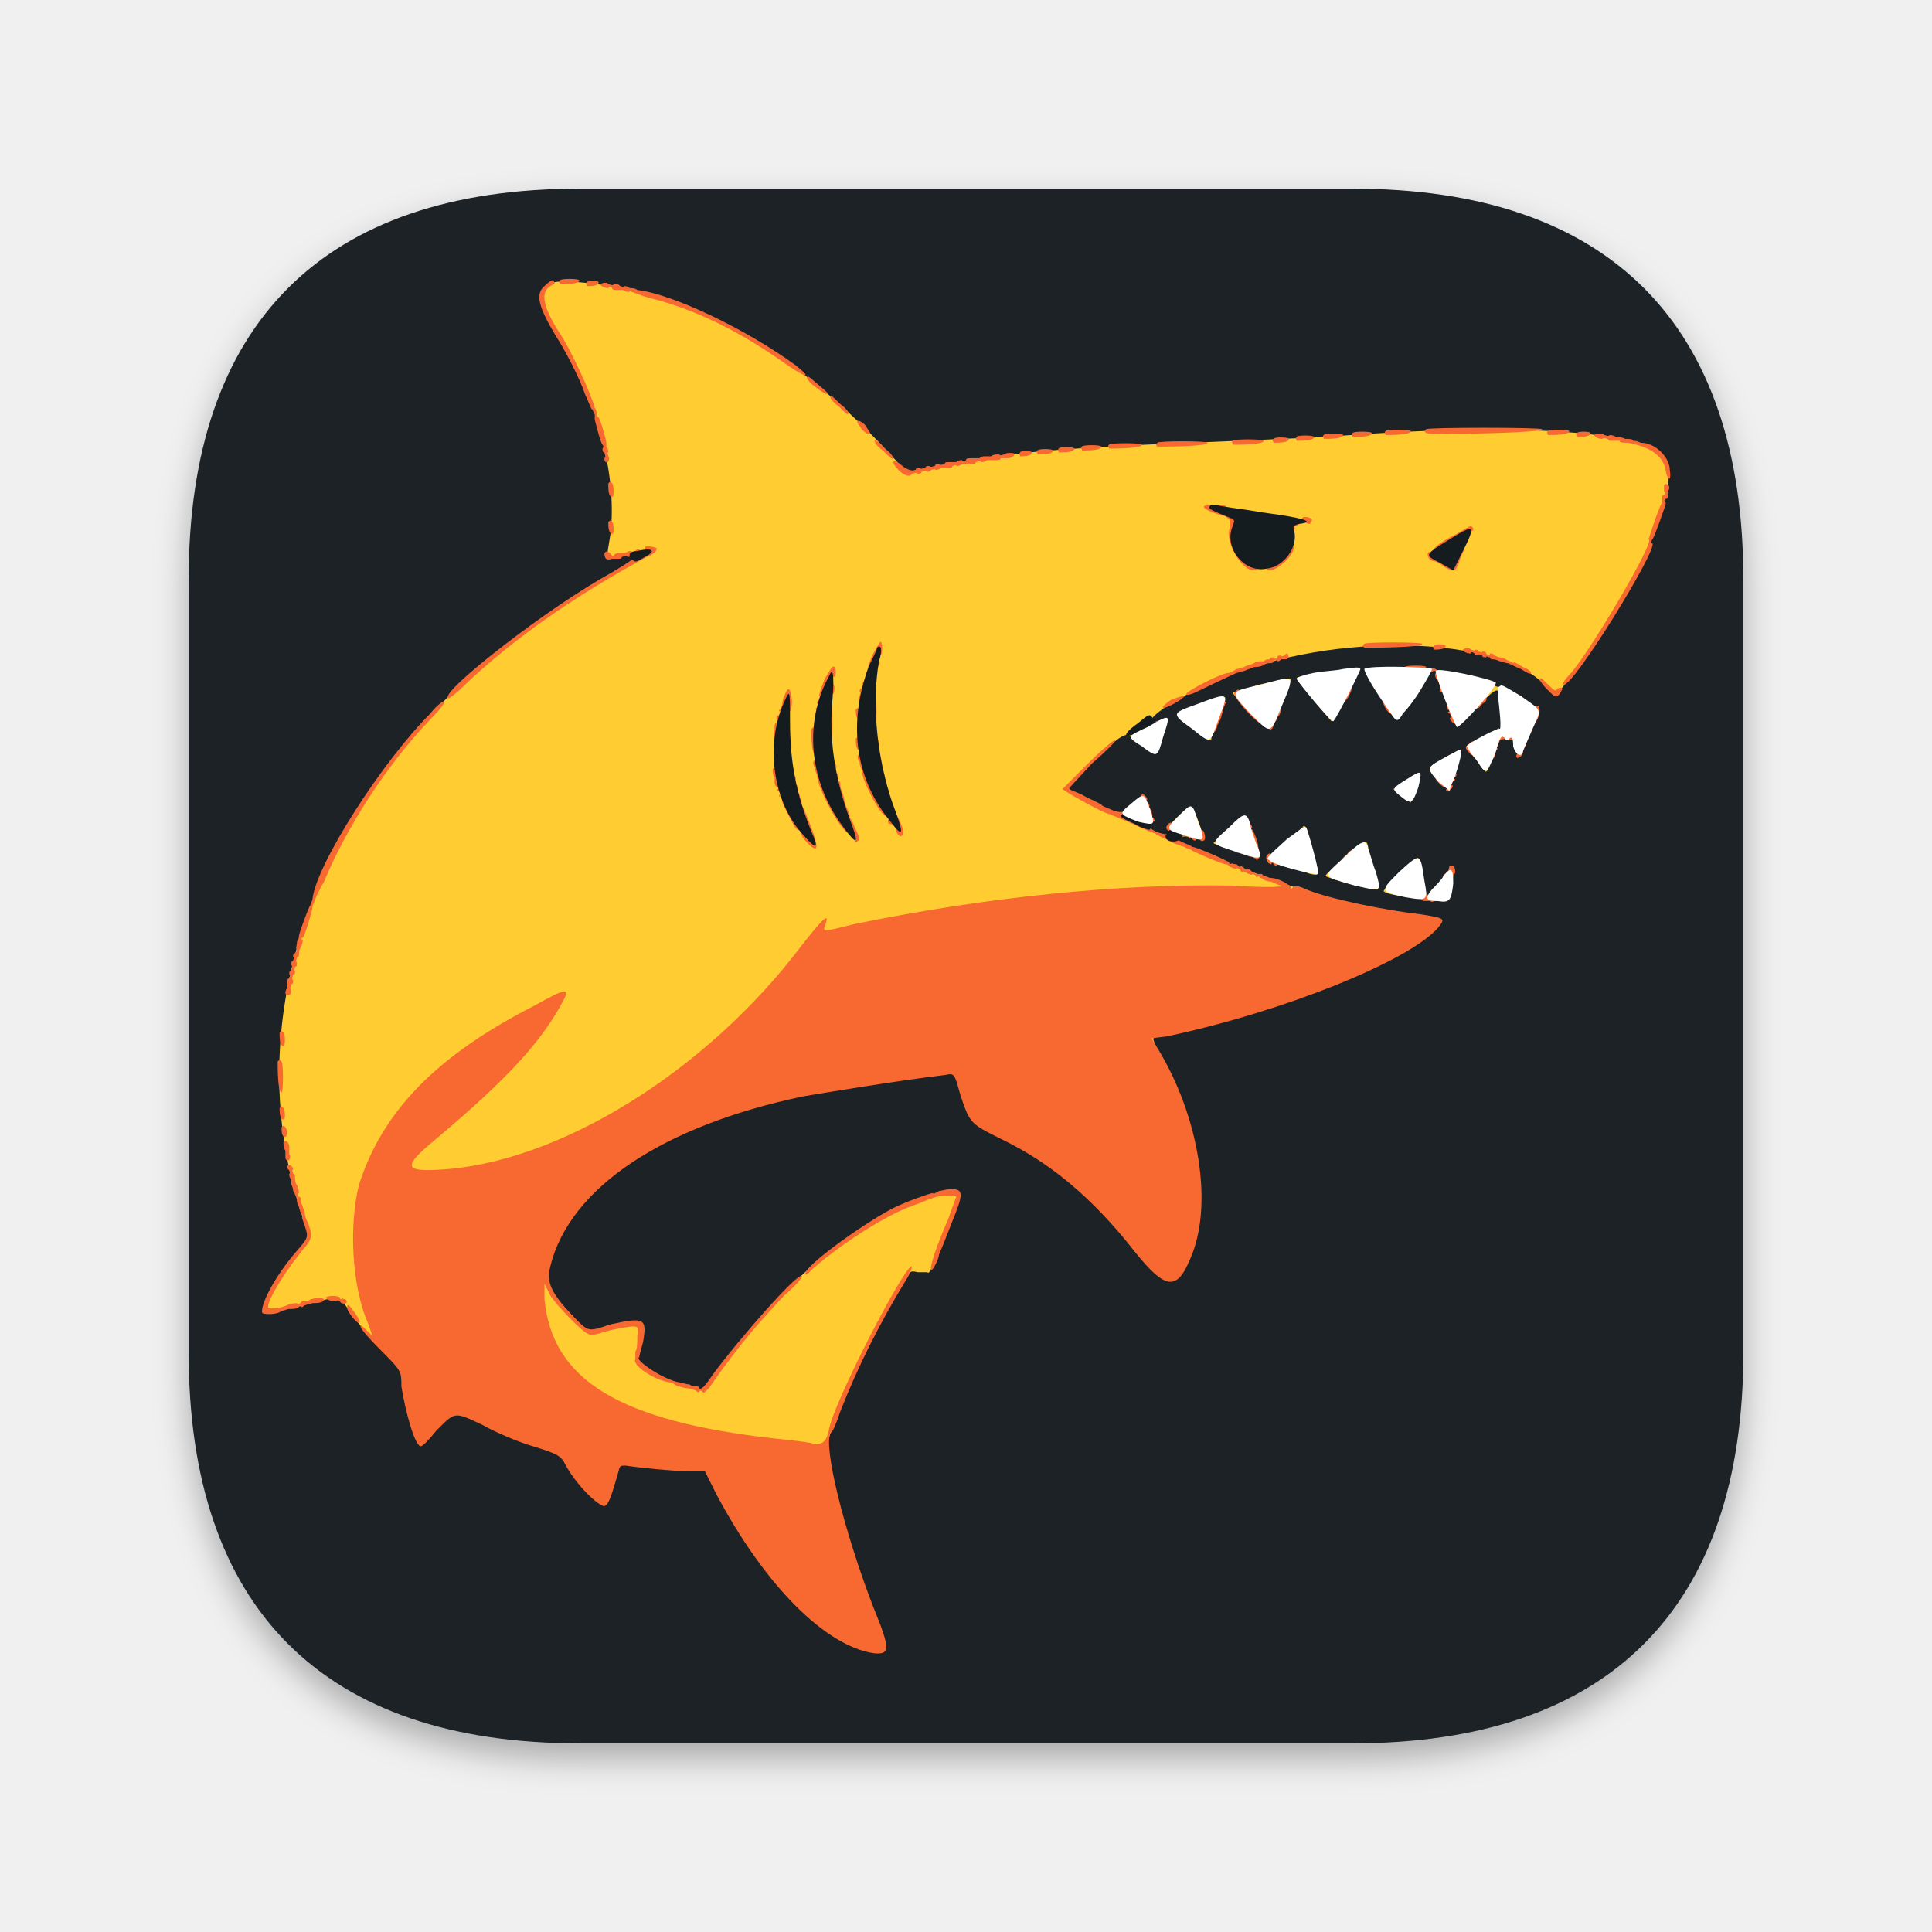
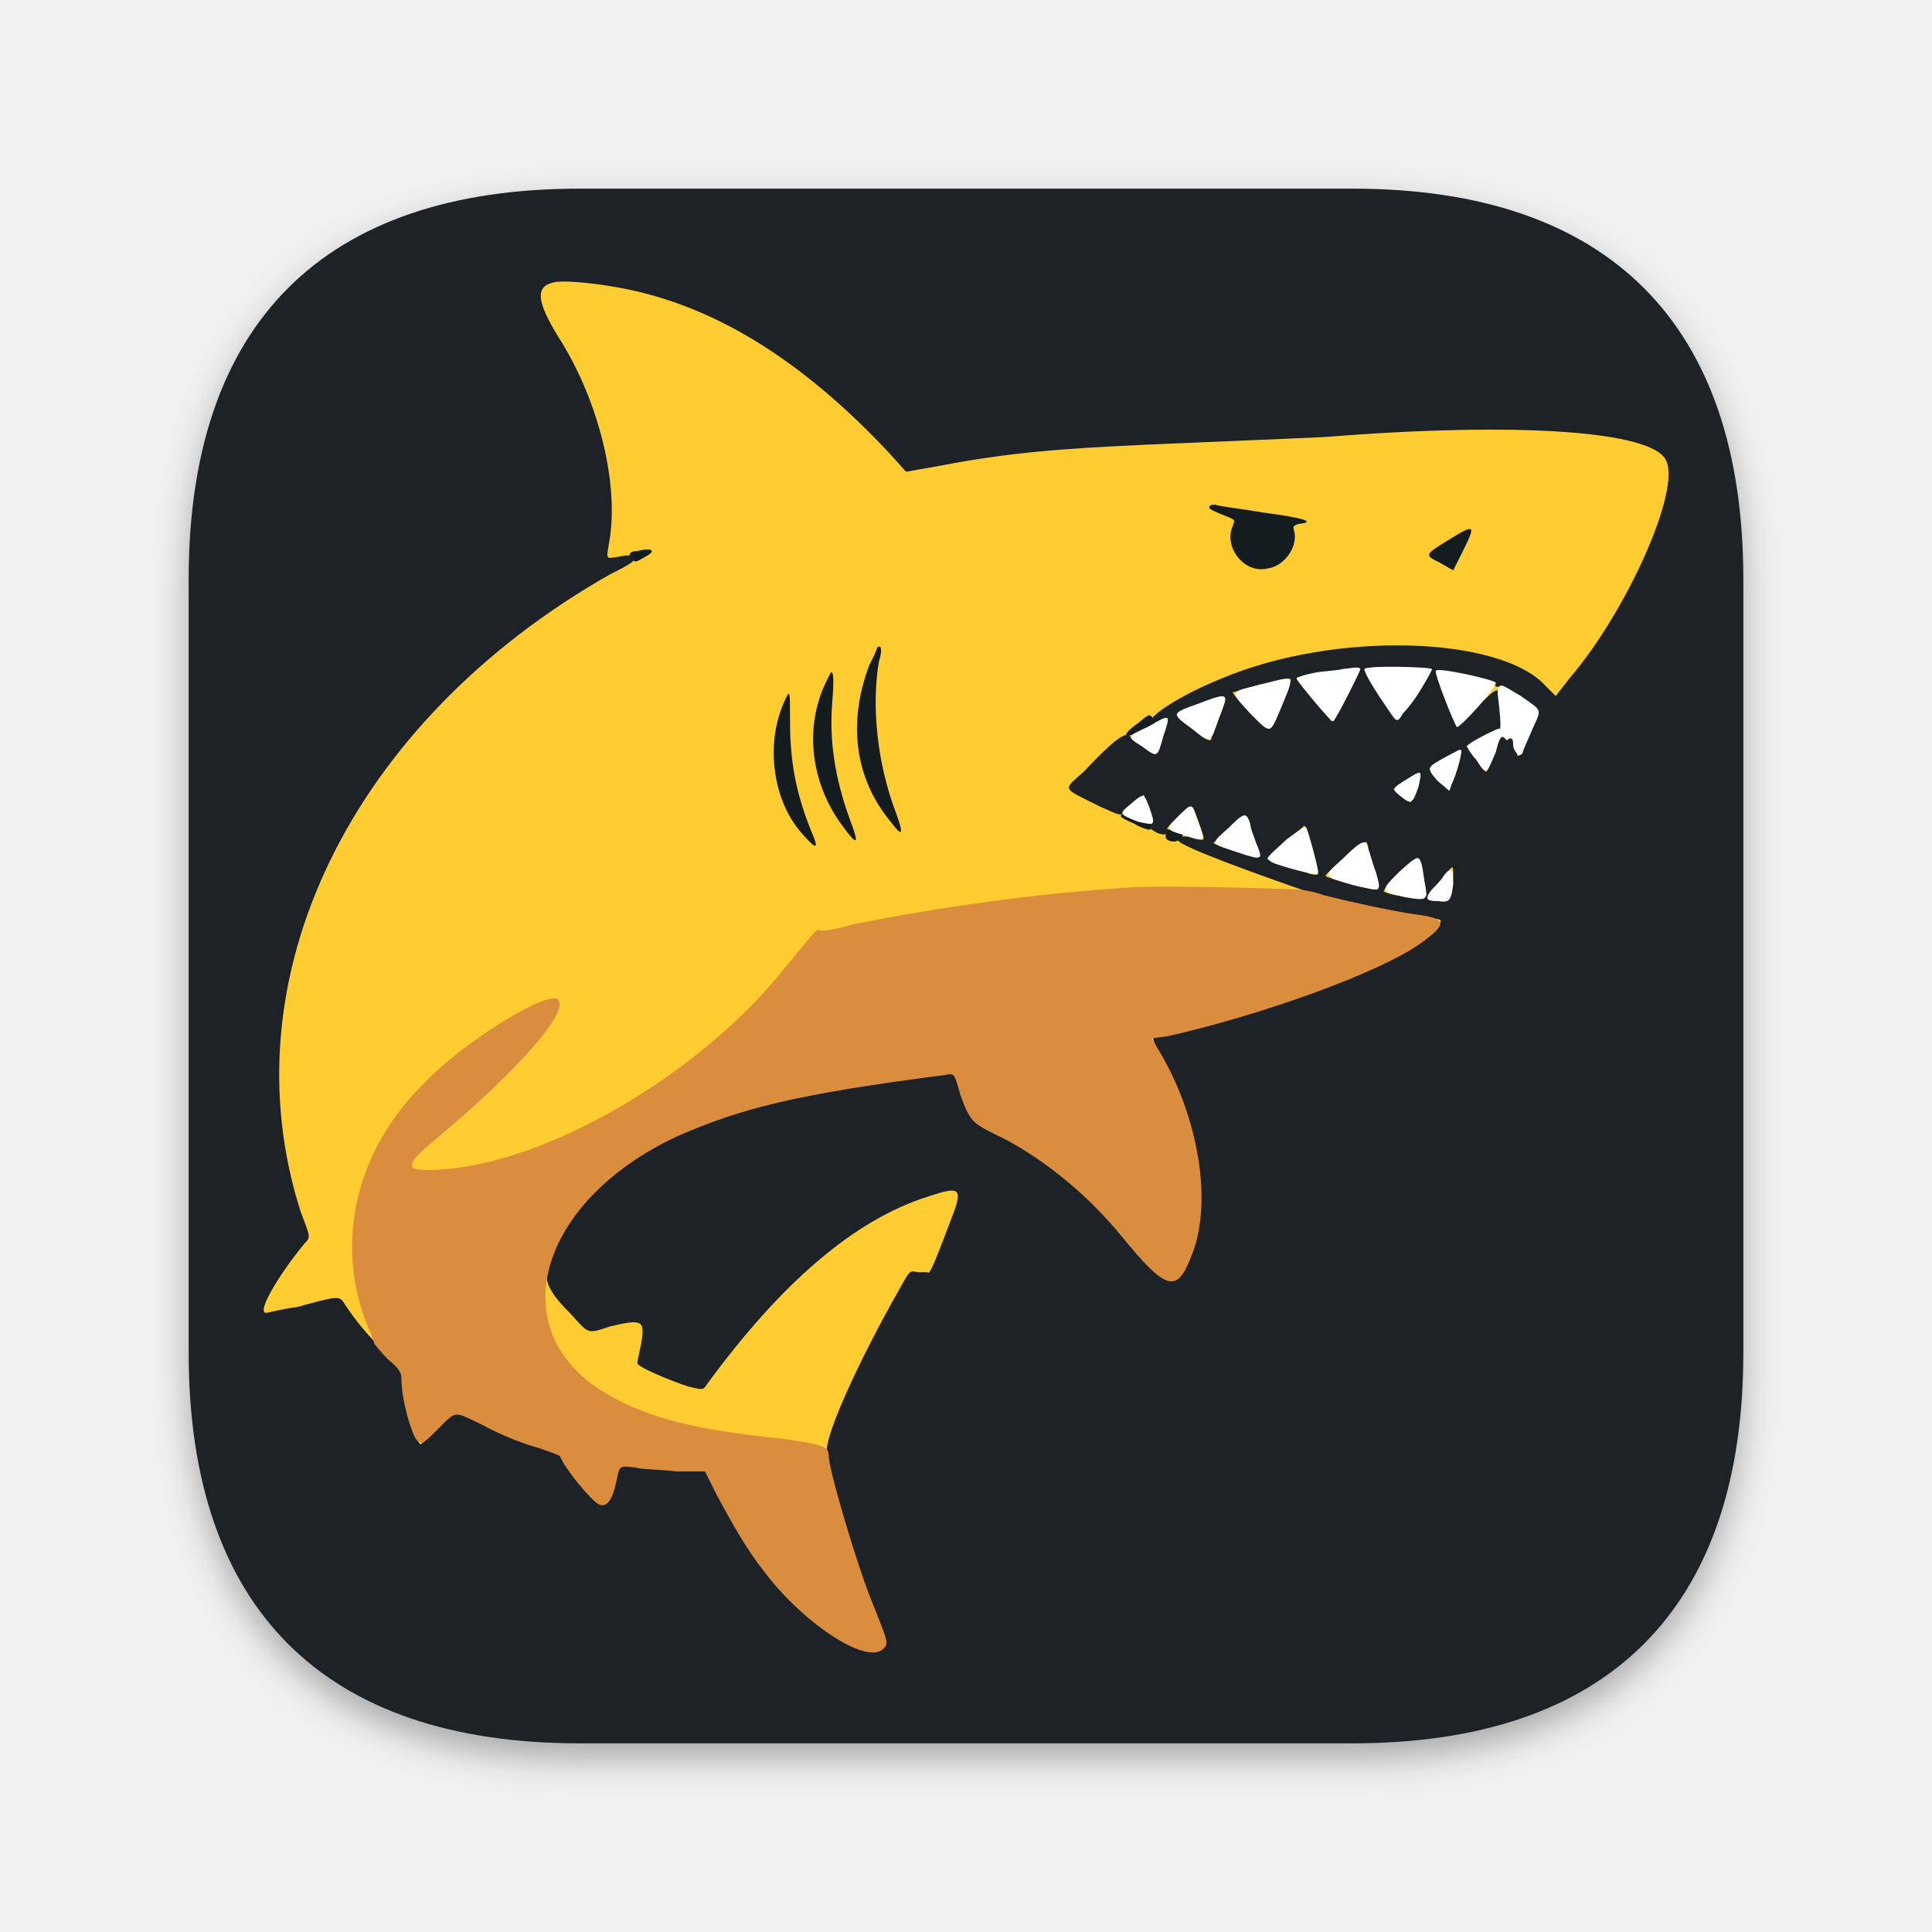
<svg xmlns="http://www.w3.org/2000/svg" width="1024" height="1024" viewBox="0 0 1024 1024">
  <defs>
    <filter id="shadow" x="-15%" y="-15%" width="130%" height="130%">
      <feDropShadow dx="0" dy="8" stdDeviation="9" flood-color="#000000" flood-opacity="0.3" />
    </filter>
  </defs>
  <path d="M 307 100 H 717 C 852.5 100 924 171.5 924 307 V 717 C 924 852.5 852.5 924 717 924 H 307 C 171.5 924 100 852.5 100 717 V 307 C 100 171.5 171.5 100 307 100 Z" fill="#1B2428" filter="url(#shadow)" />
  <g transform="translate(-20.9 -28.7) scale(1.0248)">
    <path d="M 307 174 C 297 176 298 184 309 202 C 329 233 340 275 336 305 C 334 318 333 317 340 316 C 345 315 346 315 348 316 C 349 318 348 319 336 325 C 202 401 137 534 176 655 C 181 668 181 668 178 671 C 164 688 153 707 158 707 C 159 707 166 705 174 704 C 196 698 196 698 199 703 C 205 712 211 719 220 728 C 229 737 229 737 229 745 C 230 757 236 775 238 775 C 238 775 242 772 246 767 C 257 757 255 757 269 764 C 275 767 287 772 295 775 C 310 780 310 780 313 784 C 319 795 329 806 333 806 C 334 806 335 804 337 798 C 340 786 341 785 343 785 C 346 786 370 788 380 788 C 386 788 386 788 392 801 C 414 843 438 870 463 879 C 479 885 480 882 471 859 C 462 835 448 787 448 778 C 448 768 466 729 486 694 C 491 685 491 685 495 686 C 498 686 500 686 500 686 C 501 687 502 686 511 662 C 519 642 518 641 500 647 C 462 659 424 692 386 744 C 384 747 384 747 376 745 C 367 742 350 735 350 733 C 350 732 351 728 352 723 C 354 711 353 710 336 714 C 324 718 325 718 316 708 C 301 693 300 688 308 671 C 329 627 380 602 478 587 C 518 581 514 580 518 594 C 523 609 522 608 538 616 C 563 628 587 648 608 676 C 623 693 629 694 635 679 C 646 654 642 617 624 582 C 620 573 616 565 617 565 C 617 564 622 563 629 562 C 693 546 750 524 763 508 C 767 504 767 503 758 503 C 743 501 715 495 699 490 C 667 479 632 466 630 463 C 627 461 632 460 637 461 C 644 463 644 464 641 455 C 637 444 637 444 630 450 C 624 456 623 457 625 457 C 626 457 626 457 625 459 C 623 460 620 460 616 457 C 614 456 614 456 615 455 C 617 453 617 453 614 446 L 612 439 L 607 443 C 605 445 602 447 602 448 C 600 450 600 450 589 445 C 569 435 570 437 581 427 C 597 410 603 406 605 409 C 608 412 618 418 618 418 C 619 417 624 402 624 401 C 624 400 623 400 621 401 C 606 404 627 389 652 379 C 711 354 797 357 820 383 L 825 388 L 832 379 C 862 344 890 281 882 266 C 875 251 806 246 706 254 C 685 255 659 256 613 258 C 570 260 542 262 506 269 L 489 272 L 480 262 C 434 213 387 184 336 176 C 324 174 311 173 307 174 Z M 727 374 C 726 374 740 398 742 400 C 743 401 744 400 753 386 C 758 380 761 374 760 374 C 759 373 727 373 727 374 Z M 706 376 C 692 378 691 378 691 379 C 692 381 709 401 709 401 C 711 400 723 377 723 375 C 723 374 719 374 706 376 Z M 763 375 C 763 377 773 403 774 404 C 774 404 779 400 784 394 C 796 382 796 382 797 395 L 797 404 L 789 408 C 778 414 778 413 784 421 C 787 425 789 428 789 427 C 790 427 791 423 793 418 C 795 411 798 406 798 409 C 798 410 799 410 800 410 C 803 409 805 413 805 418 C 805 420 807 419 808 415 C 809 413 811 408 813 404 C 814 400 816 396 816 396 C 816 393 799 383 796 383 C 796 384 795 383 794 383 C 793 380 763 373 763 375 Z M 672 382 C 665 384 659 386 658 386 C 657 387 676 405 677 405 C 678 405 681 397 688 380 C 688 378 686 379 672 382 Z M 644 391 C 626 398 626 397 638 405 C 646 412 647 412 647 409 C 648 408 649 404 651 399 C 656 386 656 387 644 391 Z M 768 420 C 758 425 758 425 764 431 L 770 437 L 773 427 C 777 414 778 414 768 420 Z M 748 432 C 745 434 742 436 741 436 C 741 436 743 438 746 440 C 748 442 750 443 750 443 C 751 442 755 429 755 429 C 755 427 753 428 748 432 Z M 656 457 C 652 460 648 464 648 464 C 648 465 671 472 672 471 C 673 471 665 450 664 450 C 663 450 660 453 656 457 Z M 694 456 C 693 457 689 460 685 464 C 674 474 674 473 688 477 C 691 477 695 479 698 480 C 703 481 703 481 700 471 C 699 466 697 461 697 459 C 696 456 695 454 694 456 Z M 716 472 C 711 476 706 480 706 481 C 706 482 732 489 733 488 C 733 487 732 483 731 478 C 729 473 728 468 728 466 C 727 462 727 462 716 472 Z M 745 480 C 740 484 736 488 736 489 C 740 492 761 493 758 490 C 758 489 757 485 756 480 C 754 469 755 469 745 480 Z M 767 482 C 765 485 762 488 761 490 C 758 493 759 494 765 494 C 770 494 770 495 772 481 C 772 475 772 475 767 482 Z" fill="#FFCC32" />
-     <path d="M 310 173 C 309 174 310 174 310 175 C 313 175 320 175 320 173 C 320 172 310 172 310 173 Z M 302 176 C 297 180 299 187 308 202 C 312 208 320 223 323 232 C 325 236 326 240 327 240 C 327 241 328 242 328 242 C 328 243 328 243 328 244 C 328 244 328 245 328 245 C 329 249 331 257 332 258 C 332 258 333 259 332 260 C 332 261 332 262 333 262 C 333 263 334 264 333 265 C 333 266 333 267 334 267 C 335 268 336 265 335 264 C 335 263 334 262 335 262 C 335 261 335 260 334 259 C 334 258 334 257 334 257 C 334 256 331 245 330 244 C 329 243 329 243 329 242 C 329 242 329 242 329 242 C 329 242 329 240 328 239 C 327 234 316 209 309 199 C 301 186 300 179 305 176 C 307 175 308 174 307 174 C 307 172 305 173 302 176 Z M 324 174 C 323 175 324 175 324 176 C 326 176 330 176 330 174 C 330 173 324 173 324 174 Z M 331 175 C 331 176 333 177 335 177 C 335 176 336 176 337 177 C 337 178 338 178 339 178 C 341 178 342 178 343 178 C 344 179 345 179 346 179 C 346 178 347 178 347 179 C 348 179 352 181 356 182 C 380 188 402 199 425 215 C 436 223 442 225 432 217 C 406 198 368 180 350 178 C 349 177 347 177 346 177 C 345 176 344 176 343 176 C 343 177 342 176 341 176 C 341 175 339 175 338 175 C 337 176 336 175 335 175 C 335 174 332 174 331 175 Z M 438 223 C 437 223 439 226 442 228 C 448 233 451 233 446 229 C 439 223 438 222 438 223 Z M 450 233 C 449 233 451 236 454 238 C 457 241 459 243 459 242 C 460 242 458 239 455 237 C 452 234 450 232 450 233 Z M 464 246 C 463 246 465 248 466 250 C 468 252 470 253 470 252 C 471 252 469 250 468 248 C 466 246 464 245 464 246 Z M 758 250 C 757 251 757 251 758 252 C 761 253 818 252 818 250 C 818 249 758 249 758 250 Z M 737 251 C 736 252 737 252 737 253 C 740 253 750 253 750 251 C 750 250 737 250 737 251 Z M 821 251 C 820 252 821 252 821 253 C 824 253 832 253 832 251 C 832 250 821 250 821 251 Z M 720 252 C 719 253 720 253 720 254 C 723 254 730 254 730 252 C 730 251 720 251 720 252 Z M 836 252 C 835 253 836 253 836 254 C 838 254 843 254 843 252 C 843 251 836 251 836 252 Z M 705 253 C 704 254 705 254 705 255 C 708 255 715 255 715 253 C 715 252 705 252 705 253 Z M 845 253 C 845 254 847 255 849 255 C 850 254 851 255 852 255 C 852 256 853 256 854 256 C 856 256 857 256 858 256 C 858 257 860 257 862 257 C 874 259 881 264 882 272 C 883 277 885 277 884 271 C 884 265 877 257 869 257 C 867 256 866 256 865 256 C 865 255 863 255 861 255 C 859 254 857 254 856 254 C 855 253 853 253 853 253 C 852 254 851 253 850 253 C 850 252 846 252 845 253 Z M 691 254 C 690 255 691 255 691 256 C 694 256 700 256 700 254 C 700 253 691 253 691 254 Z M 679 255 C 678 256 679 256 679 257 C 682 257 687 257 687 255 C 687 254 679 254 679 255 Z M 473 256 C 472 256 474 259 477 261 C 480 264 482 266 482 265 C 483 265 481 262 478 260 C 475 257 473 255 473 256 Z M 658 256 C 657 257 658 257 658 258 C 661 258 674 258 674 256 C 674 255 658 255 658 256 Z M 619 257 C 618 258 618 258 619 259 C 622 259 645 259 645 257 C 645 256 619 256 619 257 Z M 594 258 C 593 259 594 259 594 260 C 597 260 611 260 611 258 C 611 257 594 257 594 258 Z M 580 259 C 579 260 580 260 580 261 C 583 261 590 261 590 259 C 590 258 580 258 580 259 Z M 568 260 C 567 261 568 261 568 262 C 571 262 576 262 576 260 C 576 259 568 259 568 260 Z M 557 261 C 556 262 557 262 557 263 C 560 263 565 263 565 261 C 565 260 557 260 557 261 Z M 548 262 C 547 263 548 263 548 264 C 550 264 554 264 554 262 C 554 261 548 261 548 262 Z M 540 263 C 539 263 538 264 537 263 C 536 263 534 263 533 264 C 532 264 531 264 530 264 C 529 264 528 264 527 265 C 526 265 524 265 523 265 C 521 265 520 265 520 266 C 519 267 518 267 518 266 C 517 266 516 266 515 267 C 514 267 513 267 511 267 C 510 267 509 267 509 268 C 508 268 507 269 506 268 C 505 268 504 268 504 269 C 503 269 502 270 501 269 C 500 269 499 269 499 270 C 498 270 497 271 496 270 C 495 270 494 270 494 271 C 493 272 489 271 486 268 C 482 265 481 267 485 271 C 488 274 491 275 492 273 C 493 273 494 272 495 273 C 496 273 497 273 497 272 C 498 272 499 271 500 272 C 500 272 502 272 502 271 C 503 271 504 270 504 271 C 505 271 506 271 507 270 C 508 270 509 270 511 270 C 512 270 513 270 513 269 C 514 269 515 268 515 269 C 516 269 517 269 518 268 C 519 268 521 268 522 268 C 524 268 525 268 525 267 C 526 267 527 266 528 267 C 528 267 530 267 531 266 C 532 266 534 266 535 266 C 536 266 538 266 538 265 C 539 265 541 265 542 265 C 543 265 545 264 545 263 C 546 262 540 262 540 263 Z M 335 278 C 335 281 335 285 337 285 C 338 285 338 279 337 278 C 336 277 336 277 335 278 Z M 881 279 C 881 280 881 281 881 282 C 882 282 882 283 881 284 C 880 284 880 285 880 286 C 880 286 880 287 880 288 C 878 291 873 307 873 307 C 877 307 844 363 833 376 C 830 379 828 382 829 382 C 833 385 878 312 875 309 C 874 309 874 308 875 307 C 876 306 882 289 882 288 C 881 288 881 287 882 286 C 883 286 883 285 883 284 C 883 284 883 283 883 282 C 884 281 884 279 883 279 C 882 278 882 278 881 279 Z M 643 290 C 643 291 646 293 654 295 C 657 297 657 297 656 303 C 655 312 666 327 671 322 C 672 321 672 321 670 320 C 661 317 656 308 660 298 C 661 296 660 296 657 294 C 654 293 653 292 654 291 C 656 290 652 288 650 290 C 649 290 648 290 647 290 C 645 289 644 289 643 290 Z M 694 296 C 693 297 696 299 698 299 C 698 298 699 297 699 297 C 698 295 694 295 694 296 Z M 335 298 C 335 300 335 304 337 304 C 338 305 338 299 337 298 C 336 297 336 297 335 298 Z M 691 298 C 690 298 689 298 689 298 C 688 298 688 299 688 300 C 688 302 688 302 689 302 C 689 302 690 302 690 301 C 690 300 690 300 691 300 C 693 299 693 298 692 297 C 692 297 691 297 691 298 Z M 774 304 C 764 309 761 312 762 313 C 762 314 766 312 770 309 C 775 306 779 304 780 303 C 783 303 783 301 781 300 C 781 300 777 302 774 304 Z M 775 312 C 773 316 771 320 771 320 C 771 320 763 316 761 314 C 760 314 759 313 759 314 C 758 315 760 318 761 318 C 762 318 765 319 767 321 C 772 324 773 324 775 319 C 775 318 777 314 778 311 C 780 307 781 305 780 305 C 779 304 777 307 775 312 Z M 687 312 C 685 316 680 320 678 320 C 676 320 675 322 676 323 C 681 324 692 313 689 310 C 688 309 688 310 687 312 Z M 354 311 C 354 312 354 312 354 313 C 354 313 353 314 353 315 C 352 315 352 315 352 314 C 353 313 350 311 349 313 C 348 313 347 314 347 313 C 346 313 345 313 344 314 C 343 314 342 314 341 314 C 340 314 339 314 338 315 C 338 316 337 316 336 314 C 334 313 334 313 333 314 C 333 317 334 318 337 317 C 338 317 339 317 340 317 C 341 317 342 317 342 316 C 343 316 344 315 345 316 C 345 316 347 316 347 315 C 348 315 349 314 350 315 C 351 315 347 318 337 324 C 304 342 249 385 252 389 C 252 390 256 387 260 383 C 284 360 316 337 355 316 C 358 315 360 313 360 312 C 361 311 354 310 354 311 Z M 472 366 C 470 370 469 374 469 375 C 468 376 468 378 468 378 C 468 378 468 378 468 379 C 468 379 467 380 467 381 C 466 381 466 382 467 382 C 467 382 467 383 466 384 C 465 384 465 385 465 386 C 466 386 465 387 465 388 C 464 389 465 392 466 391 C 467 391 467 390 467 389 C 466 388 467 387 467 386 C 468 386 468 385 468 384 C 467 384 467 383 468 383 C 468 382 469 381 469 381 C 469 380 469 380 469 379 C 469 379 469 379 469 378 C 471 374 473 371 474 372 C 474 373 475 373 475 372 C 476 371 475 369 474 370 C 473 370 473 369 474 369 C 474 368 475 367 475 367 C 477 368 477 361 476 360 C 475 360 474 363 472 366 Z M 726 361 C 725 362 725 362 726 363 C 729 363 756 363 756 361 C 756 360 726 360 726 361 Z M 762 362 C 761 363 762 363 762 364 C 764 364 768 364 768 362 C 768 361 762 361 762 362 Z M 777 364 C 777 365 779 366 781 366 C 781 365 782 365 783 366 C 783 367 784 367 785 367 C 785 366 786 367 787 367 C 787 368 788 368 789 368 C 789 367 790 368 791 368 C 791 369 792 369 792 369 C 793 369 794 369 796 370 C 797 370 799 371 800 371 C 801 371 804 373 807 374 C 810 376 812 377 812 376 C 813 376 811 374 808 373 C 805 371 803 370 803 371 C 803 371 802 370 801 370 C 799 369 798 368 796 368 C 795 368 794 367 793 367 C 793 366 792 366 791 366 C 791 367 790 367 789 366 C 789 365 788 365 787 365 C 787 366 786 365 785 365 C 785 364 784 364 783 364 C 783 365 782 364 781 364 C 781 363 778 363 777 364 Z M 685 367 C 684 367 683 368 683 367 C 682 367 681 367 681 368 C 680 369 679 369 679 368 C 678 368 677 368 677 369 C 676 369 675 369 674 370 C 672 370 670 370 669 371 C 667 372 665 372 664 373 C 663 373 661 374 660 374 C 658 375 657 376 656 376 C 652 376 633 386 634 387 C 634 388 637 387 641 385 C 649 381 658 377 660 376 C 661 376 663 375 664 375 C 666 374 667 374 669 373 C 670 373 672 373 674 372 C 675 371 677 371 677 371 C 678 371 679 371 679 370 C 680 369 681 369 681 370 C 682 370 682 370 683 369 C 684 369 685 369 686 369 C 687 368 687 367 686 366 C 686 366 685 366 685 367 Z M 447 379 C 445 384 444 387 444 388 C 445 388 444 389 444 390 C 443 390 443 391 443 392 C 444 392 444 393 443 394 C 442 394 442 395 443 395 C 444 396 444 396 444 396 C 444 394 445 393 445 392 C 445 392 445 391 446 390 C 447 386 448 383 449 385 C 450 388 452 388 452 384 C 452 382 451 381 450 381 C 450 381 449 380 450 380 C 450 379 451 378 451 378 C 453 379 453 374 452 373 C 451 372 450 374 447 379 Z M 747 373 C 746 374 747 374 747 375 C 750 375 758 375 758 373 C 758 372 747 372 747 373 Z M 760 374 C 759 375 760 376 762 375 C 763 375 763 375 763 376 C 762 377 763 379 764 380 C 765 381 765 383 765 383 C 765 383 765 383 765 383 C 765 384 765 384 765 385 C 765 386 766 386 766 386 C 767 386 767 386 768 386 C 768 386 768 385 767 385 C 767 384 766 383 766 383 C 766 382 766 382 766 382 C 766 380 765 377 765 376 C 764 374 761 373 760 374 Z M 817 379 C 816 379 818 382 820 384 C 825 389 825 389 827 387 C 828 385 829 384 828 384 C 828 383 827 384 826 384 C 825 386 824 385 821 382 C 819 380 817 378 817 379 Z M 716 387 C 715 389 714 391 715 391 C 715 392 717 390 718 388 C 719 386 720 384 719 384 C 719 383 717 385 716 387 Z M 426 388 C 425 390 425 392 425 392 C 425 393 424 394 424 395 C 423 395 423 396 424 396 C 424 396 424 397 423 398 C 422 398 422 399 422 400 C 423 400 423 401 422 402 C 421 402 421 403 421 404 C 421 404 421 405 421 406 C 420 408 421 411 422 410 C 423 410 423 409 423 407 C 422 406 423 405 423 404 C 424 404 424 403 424 402 C 423 402 424 401 424 400 C 425 400 425 399 425 398 C 424 398 425 397 425 396 C 426 396 426 395 426 395 C 425 395 425 394 426 394 C 426 393 427 394 427 395 C 429 398 430 395 430 390 C 429 383 428 383 426 388 Z M 471 385 C 471 388 471 407 473 407 C 474 407 474 386 473 385 C 472 384 472 384 471 385 Z M 659 386 C 657 388 672 404 673 402 C 674 402 671 398 666 394 C 662 389 659 386 660 386 C 661 387 662 385 661 385 C 661 384 660 385 659 386 Z M 626 390 C 623 392 621 394 622 394 C 622 395 630 391 632 389 C 635 387 631 388 626 390 Z M 786 391 C 784 392 783 394 784 394 C 784 395 786 394 787 392 C 789 391 790 389 789 389 C 789 388 787 389 786 391 Z M 243 397 C 218 422 184 475 182 493 C 182 494 181 495 181 496 C 180 497 175 511 175 512 C 175 512 175 514 174 515 C 174 517 173 519 174 519 C 174 519 174 520 173 521 C 172 521 172 522 172 523 C 173 523 172 524 172 525 C 171 525 171 526 171 527 C 172 528 171 529 171 530 C 170 530 170 531 170 532 C 171 532 170 533 170 534 C 169 534 169 535 169 536 C 169 537 169 538 169 539 C 168 540 168 541 168 542 C 170 544 171 542 171 540 C 170 539 171 538 171 537 C 172 537 172 536 172 535 C 171 534 172 533 172 532 C 173 532 173 531 173 530 C 172 530 173 529 173 528 C 174 528 174 527 174 526 C 173 525 174 524 174 523 C 175 523 175 522 175 522 C 175 521 175 519 176 518 C 177 516 177 514 177 514 C 176 514 176 513 177 513 C 178 512 182 499 182 497 C 182 496 183 495 183 494 C 183 494 185 489 188 484 C 200 455 221 423 243 400 C 248 395 251 391 250 391 C 250 390 246 393 243 397 Z M 448 391 C 448 394 448 411 450 411 C 451 411 451 392 450 391 C 449 390 449 390 448 391 Z M 653 390 C 653 391 653 391 653 392 C 653 392 652 393 651 395 C 651 396 650 398 650 399 C 649 400 649 402 648 403 C 648 404 647 406 648 406 C 648 408 650 405 650 403 C 651 402 651 401 652 399 C 652 398 653 396 653 395 C 653 394 654 393 654 392 C 655 392 655 391 654 391 C 653 390 653 390 653 390 Z M 736 391 C 735 392 739 398 740 397 C 741 397 740 395 738 392 C 737 391 736 390 736 391 Z M 769 393 C 768 393 769 394 769 395 C 770 395 770 396 770 396 C 769 396 769 397 770 397 C 771 398 771 399 771 399 C 770 399 770 400 771 401 C 772 402 773 403 773 402 C 774 402 774 401 773 400 C 772 398 771 397 771 397 C 771 396 771 396 771 395 C 771 395 771 395 771 394 C 770 393 769 392 769 393 Z M 815 394 C 815 394 815 395 815 395 C 815 396 814 397 813 399 C 813 401 812 402 813 402 C 813 402 813 403 812 403 C 811 404 811 405 812 405 C 813 406 813 406 813 406 C 813 405 813 405 813 404 C 813 404 814 402 815 401 C 817 398 817 394 816 393 C 815 393 815 393 815 394 Z M 463 395 C 463 397 463 400 465 400 C 466 400 466 396 465 395 C 464 394 464 394 463 395 Z M 680 396 C 679 397 679 399 679 399 C 679 399 678 401 677 402 C 677 404 676 405 677 405 C 677 406 679 405 679 403 C 680 401 681 400 681 400 C 680 400 681 399 682 398 C 683 396 683 395 682 395 C 682 394 681 395 680 396 Z M 614 403 C 610 404 607 406 607 407 C 608 408 620 403 622 401 C 625 399 620 400 614 403 Z M 797 401 C 796 404 796 407 796 407 C 798 408 800 402 798 401 C 797 400 797 400 797 401 Z M 440 405 C 440 408 440 418 442 418 C 443 418 443 406 442 405 C 441 404 441 404 440 405 Z M 802 408 C 801 408 800 408 798 409 C 796 409 794 409 794 410 C 794 410 794 411 794 411 C 794 412 794 412 794 413 C 793 414 793 414 793 414 C 793 415 793 415 793 416 C 793 416 792 417 791 419 C 790 420 790 421 791 421 C 791 422 792 421 793 420 C 794 419 794 418 793 418 C 793 418 793 417 794 416 C 795 416 795 415 795 415 C 794 415 794 414 795 414 C 795 413 796 412 796 411 C 797 410 801 410 803 411 C 803 412 804 412 804 411 C 805 410 803 407 802 408 Z M 427 409 C 427 412 427 418 429 418 C 430 418 430 410 429 409 C 428 408 428 408 427 409 Z M 463 410 C 463 412 463 416 465 416 C 466 417 466 411 465 410 C 464 409 464 409 463 410 Z M 473 411 C 472 412 472 416 473 416 C 473 417 474 418 473 419 C 473 420 473 421 474 421 C 475 422 476 420 475 418 C 475 417 475 415 475 414 C 475 411 474 409 473 411 Z M 583 423 C 576 430 570 436 570 436 C 570 437 592 449 594 449 C 594 449 599 451 606 454 C 612 457 617 459 618 459 C 618 460 622 461 625 463 C 629 465 633 466 633 466 C 634 467 636 467 637 468 C 641 470 655 476 655 475 C 655 475 656 476 658 477 C 659 477 660 478 660 477 C 660 477 661 477 662 478 C 662 479 663 479 663 479 C 663 478 664 479 666 480 C 667 480 668 481 668 480 C 668 480 669 480 670 481 C 670 482 671 482 671 481 C 671 481 672 481 672 482 C 673 482 674 483 674 483 C 674 483 676 484 678 484 C 680 485 682 486 683 486 C 684 487 672 487 657 486 C 599 485 530 492 462 506 C 446 510 446 510 447 507 C 450 499 446 503 435 517 C 386 582 309 630 247 633 C 229 634 229 631 246 617 C 284 585 301 566 312 545 C 315 539 313 539 297 548 C 246 574 218 603 206 641 C 201 661 202 693 211 713 L 213 719 L 210 716 C 208 714 207 713 207 714 C 206 714 210 719 217 726 C 228 737 228 737 228 745 C 230 758 235 776 238 776 C 239 776 242 773 246 768 C 256 758 255 758 270 765 C 277 769 289 774 296 776 C 309 780 310 781 312 784 C 318 796 330 807 333 807 C 335 806 336 804 340 790 C 341 786 341 786 344 786 C 350 787 370 789 378 789 L 385 789 L 391 801 C 416 848 447 879 472 883 C 481 884 481 881 472 859 C 457 820 446 776 450 769 C 451 769 453 764 455 758 C 464 735 475 713 489 690 C 491 687 492 684 492 683 C 489 681 451 754 449 768 C 448 773 446 775 442 775 C 440 774 431 773 421 772 C 341 763 306 742 302 700 L 302 692 L 305 698 C 309 704 319 714 323 717 C 326 719 326 719 336 716 C 351 713 351 713 350 719 C 350 722 350 726 349 727 C 349 728 349 730 349 731 C 347 734 359 742 367 743 C 368 743 369 744 371 745 C 372 745 374 746 376 746 C 377 746 379 747 380 747 C 381 748 381 748 382 748 C 382 747 383 747 384 748 C 384 749 385 748 387 746 C 403 723 413 712 426 698 C 432 693 436 688 435 688 C 433 686 403 720 389 739 C 385 745 383 747 382 746 C 382 745 381 745 380 745 C 380 745 378 745 377 744 C 375 744 373 743 372 743 C 364 742 348 731 351 730 C 351 729 352 726 353 722 C 355 710 354 709 336 713 C 324 717 325 717 316 708 C 305 696 303 691 305 683 C 315 642 364 610 436 595 C 448 593 484 587 509 584 C 514 583 514 583 517 594 C 522 609 522 609 538 617 C 563 629 585 647 607 675 C 623 695 629 696 636 679 C 648 652 641 606 619 570 L 616 565 L 624 564 C 685 551 749 525 764 508 C 768 503 768 503 756 501 C 738 499 708 493 696 488 C 692 486 690 486 689 487 C 688 488 688 488 688 487 C 688 486 682 482 677 482 C 675 481 674 481 674 481 C 674 481 674 481 673 480 C 672 480 672 480 672 480 C 671 480 671 480 670 480 C 670 480 668 479 667 478 C 666 477 665 477 665 478 C 665 478 664 478 664 477 C 663 476 662 476 662 476 C 662 477 661 476 660 475 C 658 475 657 474 657 475 C 657 475 656 475 656 474 C 655 473 639 466 637 466 C 636 465 632 464 629 462 C 625 460 621 459 621 459 C 616 458 612 454 616 453 C 618 453 618 453 617 451 C 616 451 616 450 616 450 C 617 450 616 449 616 447 C 615 446 614 445 615 445 C 615 445 615 444 614 443 C 613 443 613 442 613 442 C 614 442 614 441 613 440 C 612 439 611 438 611 439 C 610 439 610 440 611 442 C 612 443 613 444 612 444 C 612 444 612 445 613 445 C 614 446 614 447 614 447 C 613 447 614 448 614 449 C 615 451 616 452 616 452 C 615 452 614 452 614 452 C 613 453 613 453 613 454 C 613 455 613 455 612 455 C 612 454 611 453 611 453 C 611 451 611 451 610 452 C 608 453 604 451 603 450 C 603 449 602 449 601 448 C 597 448 596 447 591 445 C 589 443 583 441 580 439 L 573 436 L 585 423 C 592 417 598 411 597 411 C 597 410 590 416 583 423 Z M 780 413 C 778 414 778 415 780 417 C 782 420 783 418 781 415 C 780 414 780 413 781 413 C 781 414 782 414 782 413 C 784 411 781 411 780 413 Z M 808 413 C 807 414 807 414 808 414 C 808 414 807 415 806 416 C 805 418 804 419 805 420 C 806 420 808 419 808 417 C 808 416 809 415 809 414 C 810 414 810 413 809 413 C 809 412 808 412 808 413 Z M 464 419 C 464 420 464 421 465 422 C 465 423 465 424 466 426 C 466 432 477 452 479 450 C 480 450 479 449 478 447 C 475 443 471 433 469 428 C 468 426 467 424 467 423 C 467 423 467 422 467 421 C 467 419 465 417 464 419 Z M 441 422 C 441 423 441 424 442 425 C 442 426 442 427 443 429 C 443 436 457 461 460 459 C 461 459 461 460 462 462 C 463 464 463 464 464 463 C 465 463 465 461 463 457 C 462 455 461 452 460 451 C 460 450 459 447 458 445 C 457 443 457 441 457 441 C 457 440 456 439 456 437 C 455 436 455 434 455 433 C 455 433 455 432 454 432 C 454 431 453 430 454 430 C 454 429 454 428 453 428 C 453 427 452 426 453 425 C 453 424 453 423 452 423 C 451 422 449 425 451 426 C 451 427 452 428 451 429 C 451 429 451 430 452 430 C 452 431 453 432 452 432 C 452 433 452 434 453 434 C 454 435 454 436 454 436 C 453 436 454 438 454 440 C 455 441 455 443 456 444 C 456 445 457 448 458 450 C 458 452 459 453 459 453 C 459 453 459 455 460 456 C 462 461 459 457 454 450 C 452 446 448 439 447 435 C 443 425 444 426 444 424 C 444 422 442 420 441 422 Z M 474 424 C 474 425 474 426 475 426 C 475 427 476 428 475 428 C 475 429 475 430 476 430 C 476 431 477 432 476 432 C 476 433 476 434 477 434 C 478 435 478 436 478 436 C 477 436 477 437 478 437 C 478 438 479 439 478 439 C 478 440 478 441 479 442 C 480 444 481 445 481 445 C 480 445 481 447 481 449 C 483 453 483 454 482 452 C 480 451 479 452 480 454 C 481 454 482 455 483 454 C 484 454 484 454 484 456 C 483 458 486 462 487 460 C 488 459 488 457 484 449 C 483 446 482 443 481 442 C 481 441 481 440 480 439 C 480 438 480 437 480 437 C 480 436 479 436 479 435 C 478 435 478 434 479 434 C 479 433 479 432 478 432 C 478 431 477 430 478 430 C 478 429 478 428 477 428 C 477 427 476 426 477 426 C 477 424 475 423 474 424 Z M 420 426 C 420 427 420 429 421 430 C 421 431 421 432 421 432 C 421 433 421 434 422 435 C 423 435 423 436 423 436 C 422 436 422 437 423 437 C 424 438 424 439 424 439 C 423 439 423 440 424 440 C 425 441 425 442 425 442 C 424 442 429 451 431 455 C 432 457 434 458 434 457 C 435 457 434 456 433 454 C 431 452 426 441 425 440 C 425 439 425 439 425 438 C 425 438 425 438 425 437 C 424 436 424 436 424 435 C 424 435 424 434 424 433 C 423 433 423 432 423 431 C 423 431 423 430 423 428 C 423 426 421 424 420 426 Z M 772 427 C 772 429 771 430 771 430 C 771 431 771 431 771 432 C 770 434 769 434 766 432 C 765 430 763 429 763 430 C 762 431 767 436 768 435 C 769 435 769 435 769 436 C 768 436 768 437 769 437 C 769 438 770 437 771 436 C 772 435 772 434 771 434 C 771 434 771 433 772 432 C 773 432 773 431 773 431 C 772 431 772 430 773 430 C 774 429 774 428 773 428 C 772 427 772 427 772 427 Z M 429 429 C 429 430 429 432 430 432 C 430 433 431 434 430 434 C 430 435 430 436 431 436 C 431 437 432 438 431 438 C 431 438 431 440 432 442 C 433 443 433 444 433 444 C 433 444 435 450 439 459 C 439 461 439 461 437 460 C 433 456 434 460 438 464 C 445 471 444 465 436 446 C 435 445 435 443 435 443 C 435 442 434 441 434 439 C 433 438 433 436 433 435 C 433 435 433 434 432 434 C 432 433 431 432 432 431 C 432 429 430 427 429 429 Z M 665 452 C 664 452 664 453 665 453 C 665 454 666 455 666 455 C 666 456 666 456 666 456 C 666 456 666 458 667 459 C 667 463 670 468 671 468 C 672 467 670 460 668 457 C 667 457 667 456 668 456 C 668 456 668 455 667 454 C 666 453 666 452 666 452 C 666 451 665 451 665 452 Z M 624 455 C 623 456 624 458 626 458 C 627 458 628 459 629 459 C 629 460 630 460 630 459 C 630 459 631 459 632 460 C 632 461 633 461 633 460 C 633 460 634 460 635 461 C 635 462 636 462 636 461 C 636 461 637 461 637 462 C 638 463 639 463 639 462 C 640 462 640 461 639 461 C 638 460 638 460 638 461 C 638 461 637 461 637 460 C 636 459 635 459 635 459 C 635 460 634 460 634 459 C 633 458 632 458 632 458 C 632 459 631 459 631 458 C 630 457 629 457 629 457 C 629 458 628 458 628 457 C 627 456 626 455 627 455 C 627 453 625 453 624 455 Z M 641 457 C 640 461 641 463 642 463 C 644 463 644 461 643 458 C 642 457 641 457 641 457 Z M 661 468 C 660 469 660 469 660 469 C 662 469 663 470 664 470 C 664 470 664 470 665 470 C 666 471 666 471 667 471 C 667 471 667 471 668 471 C 668 471 669 472 670 472 C 670 473 671 473 671 472 C 672 472 672 471 671 471 C 670 470 670 470 670 471 C 670 471 669 471 669 470 C 668 469 667 469 667 469 C 667 470 666 470 666 469 C 665 468 664 468 664 468 C 664 469 663 469 663 468 C 662 467 661 467 661 468 Z M 717 470 C 715 471 714 473 715 473 C 715 474 717 473 718 471 C 720 470 721 468 720 468 C 720 467 718 468 717 470 Z M 676 470 C 675 471 675 472 676 474 C 677 475 678 475 678 475 C 678 474 679 474 679 475 C 680 476 681 476 681 475 C 682 474 682 474 680 474 C 679 474 678 473 678 472 C 678 469 677 469 676 470 Z M 770 476 C 770 477 769 478 770 479 C 770 480 770 480 769 480 C 768 479 766 481 767 482 C 767 483 768 483 769 482 C 769 481 770 481 771 481 C 772 481 773 480 773 479 C 773 476 772 475 770 476 Z M 757 490 C 757 490 757 491 757 491 C 757 492 757 492 756 492 C 756 492 755 492 755 492 C 755 493 756 494 757 494 C 758 494 759 494 760 494 C 761 495 763 494 762 493 C 762 492 761 492 760 492 C 759 492 759 492 759 491 C 758 490 757 488 757 490 Z M 165 562 C 165 565 165 569 167 569 C 168 569 168 563 167 562 C 166 561 166 561 165 562 Z M 164 577 C 164 580 164 593 166 593 C 167 593 167 578 166 577 C 165 576 165 576 164 577 Z M 165 601 C 165 603 165 607 167 607 C 168 608 168 602 167 601 C 166 600 166 600 165 601 Z M 166 611 C 166 613 166 616 168 616 C 169 616 169 612 168 611 C 167 610 167 610 166 611 Z M 167 619 C 167 620 167 622 168 623 C 168 624 168 625 168 626 C 168 627 168 628 169 628 C 170 629 171 626 170 625 C 170 624 170 623 170 621 C 170 619 168 617 167 619 Z M 169 631 C 169 632 169 633 170 633 C 170 634 171 635 170 635 C 170 636 170 637 171 638 C 171 639 171 640 171 640 C 171 641 172 642 172 644 C 173 645 173 647 174 647 C 174 648 174 649 174 649 C 174 649 174 651 175 652 C 175 653 176 655 176 656 C 177 656 177 657 177 657 C 176 657 177 659 178 662 C 180 668 180 668 173 676 C 162 689 155 703 156 707 C 157 708 164 708 166 706 C 167 706 169 705 170 705 C 172 705 174 705 175 704 C 175 703 176 703 176 704 C 177 704 177 704 178 703 C 179 703 181 702 182 702 C 187 702 188 701 188 700 C 187 699 185 699 181 700 C 180 701 178 701 177 701 C 177 701 176 701 176 702 C 175 702 174 703 174 702 C 173 702 171 702 169 703 C 165 705 159 705 159 704 C 159 700 168 685 179 672 C 182 668 182 666 179 659 C 178 657 178 655 178 655 C 178 654 177 653 177 652 C 176 650 176 649 176 649 C 176 648 176 647 175 647 C 174 646 174 645 175 645 C 175 645 175 643 174 641 C 173 640 173 638 173 637 C 173 636 173 635 172 635 C 172 634 171 633 172 633 C 172 631 170 630 169 631 Z M 506 644 C 504 645 503 646 503 645 C 502 645 490 649 482 653 C 465 662 435 684 437 687 C 437 688 439 686 441 684 C 456 671 479 656 494 651 C 497 650 501 648 502 648 C 505 646 515 646 515 647 C 515 647 513 652 511 658 C 504 674 501 684 502 685 C 503 685 506 679 506 677 C 506 677 509 670 512 662 C 519 645 519 643 512 643 C 510 643 507 644 506 644 Z M 189 699 C 189 700 191 701 194 701 C 195 700 196 701 197 702 C 198 702 199 703 199 702 C 200 702 200 701 199 700 C 198 700 197 699 197 700 C 197 700 196 700 196 699 C 195 698 190 698 189 699 Z M 200 704 C 199 705 205 713 206 712 C 207 712 206 710 204 707 C 201 703 200 702 200 704 Z" fill="#F86932" />
+     <path d="M 605 487 C 557 490 507 497 462 506 C 451 509 445 510 444 509 C 443 508 440 512 426 529 C 382 584 303 630 247 633 C 229 634 229 631 246 617 C 289 581 315 551 309 545 C 304 540 261 566 240 588 C 204 623 193 672 211 715 C 213 719 214 723 214 723 C 214 723 217 727 221 731 C 227 736 228 738 228 741 C 228 752 233 769 236 773 C 239 775 239 775 247 767 C 257 757 255 758 270 765 C 277 769 289 774 296 776 C 303 778 310 781 310 781 C 312 787 326 804 330 806 C 334 808 337 804 339 795 C 341 786 340 786 349 787 C 352 788 362 788 370 789 L 385 789 L 391 801 C 399 816 407 830 415 840 C 435 867 468 889 477 881 C 480 878 480 878 472 858 C 464 839 449 788 449 781 C 449 776 446 775 424 772 C 375 767 352 760 331 747 C 280 714 300 649 370 616 C 404 601 432 594 509 584 C 514 583 514 583 517 594 C 522 608 523 609 540 617 C 562 629 583 646 601 668 C 623 695 629 697 636 679 C 648 652 641 606 619 570 L 616 565 L 624 564 C 673 553 734 531 755 516 C 769 506 769 503 753 501 C 739 499 717 494 705 491 C 700 489 693 488 690 488 C 668 487 616 486 605 487 Z" fill="#DB8D3E" />
    <path d="M 646 290 C 645 291 647 292 657 296 C 659 297 659 297 658 300 C 653 311 664 325 676 322 C 684 321 691 312 690 304 C 689 300 689 300 692 299 C 701 298 696 296 673 293 C 662 291 651 290 649 289 C 648 289 646 289 646 290 Z M 770 307 C 757 315 757 315 765 319 L 772 323 L 777 313 C 784 299 783 299 770 307 Z M 350 313 C 346 313 345 315 347 317 C 349 319 349 319 354 316 C 360 313 358 311 350 313 Z M 474 363 C 474 364 472 368 470 372 C 459 401 462 430 481 453 C 487 461 488 460 484 449 C 474 423 471 393 475 370 C 477 364 476 361 474 363 Z M 449 378 C 436 402 439 432 456 455 C 464 466 465 465 460 452 C 452 430 449 410 451 389 C 452 376 451 373 449 378 Z M 426 391 C 416 413 420 443 436 460 C 443 468 444 467 440 458 C 432 438 429 422 429 401 C 429 385 429 384 426 391 Z M 609 402 C 599 409 602 411 612 405 C 619 402 619 402 617 400 C 615 397 615 397 609 402 Z M 796 404 C 795 405 796 409 797 409 C 799 409 800 406 798 404 C 797 404 796 403 796 404 Z M 601 449 C 599 450 600 451 607 454 C 610 456 614 457 614 457 C 616 458 616 454 615 453 C 613 452 601 448 601 449 Z M 624 459 C 621 462 627 465 631 462 C 633 459 633 458 628 457 C 626 457 625 457 624 459 Z" fill="#151C1F" />
    <path d="M 715 374 C 711 375 705 375 700 376 C 695 377 692 378 691 379 C 691 380 709 402 710 401 C 712 399 724 375 724 374 C 723 373 723 373 715 374 Z M 726 374 C 726 375 728 380 737 393 C 743 402 743 402 746 397 C 748 395 752 390 755 385 C 758 380 761 375 761 374 C 760 373 728 372 726 374 Z M 763 375 C 762 376 773 404 774 404 C 776 404 795 383 794 381 C 791 379 764 373 763 375 Z M 673 382 C 656 386 656 385 667 397 C 678 408 677 408 683 394 C 690 377 691 377 673 382 Z M 796 383 C 795 383 795 385 795 387 C 796 395 797 405 796 405 C 796 404 780 412 779 414 C 779 414 781 418 784 421 C 789 429 789 429 794 417 C 796 409 797 408 799 410 C 799 411 800 411 801 410 C 802 409 803 409 803 414 C 804 418 807 420 808 417 C 808 416 811 410 813 405 C 818 394 818 396 807 388 C 797 382 797 382 796 383 Z M 640 392 C 626 397 626 397 637 405 C 647 413 646 413 651 399 C 656 386 656 386 640 392 Z M 614 404 C 603 409 603 409 611 414 C 619 420 619 420 622 409 C 626 397 626 397 614 404 Z M 769 419 C 758 425 758 425 764 432 L 770 437 L 771 434 C 774 428 777 416 776 416 C 776 415 773 417 769 419 Z M 748 431 C 740 436 740 436 745 440 C 750 444 751 444 754 435 C 756 426 756 426 748 431 Z M 605 444 C 599 449 599 449 609 453 C 618 455 618 455 615 446 C 612 438 612 438 605 444 Z M 630 450 C 623 457 623 457 633 460 C 644 464 644 463 640 453 C 637 443 637 443 630 450 Z M 656 456 C 646 465 646 464 661 469 C 673 473 674 473 670 464 C 669 461 667 456 667 454 C 665 448 664 448 656 456 Z M 686 462 C 675 472 675 472 677 473 C 678 475 701 481 702 480 C 703 479 697 458 696 456 C 695 455 693 457 686 462 Z M 715 472 C 704 482 704 481 721 486 C 735 489 735 490 732 479 C 730 474 729 469 728 467 C 727 462 725 462 715 472 Z M 744 479 C 734 489 734 489 747 492 C 759 494 759 494 757 483 C 755 469 755 469 744 479 Z M 767 481 C 766 483 763 486 761 488 C 757 493 758 494 764 494 C 770 495 771 494 772 485 C 772 477 771 476 767 481 Z" fill="#FFFFFF" />
  </g>
</svg>
